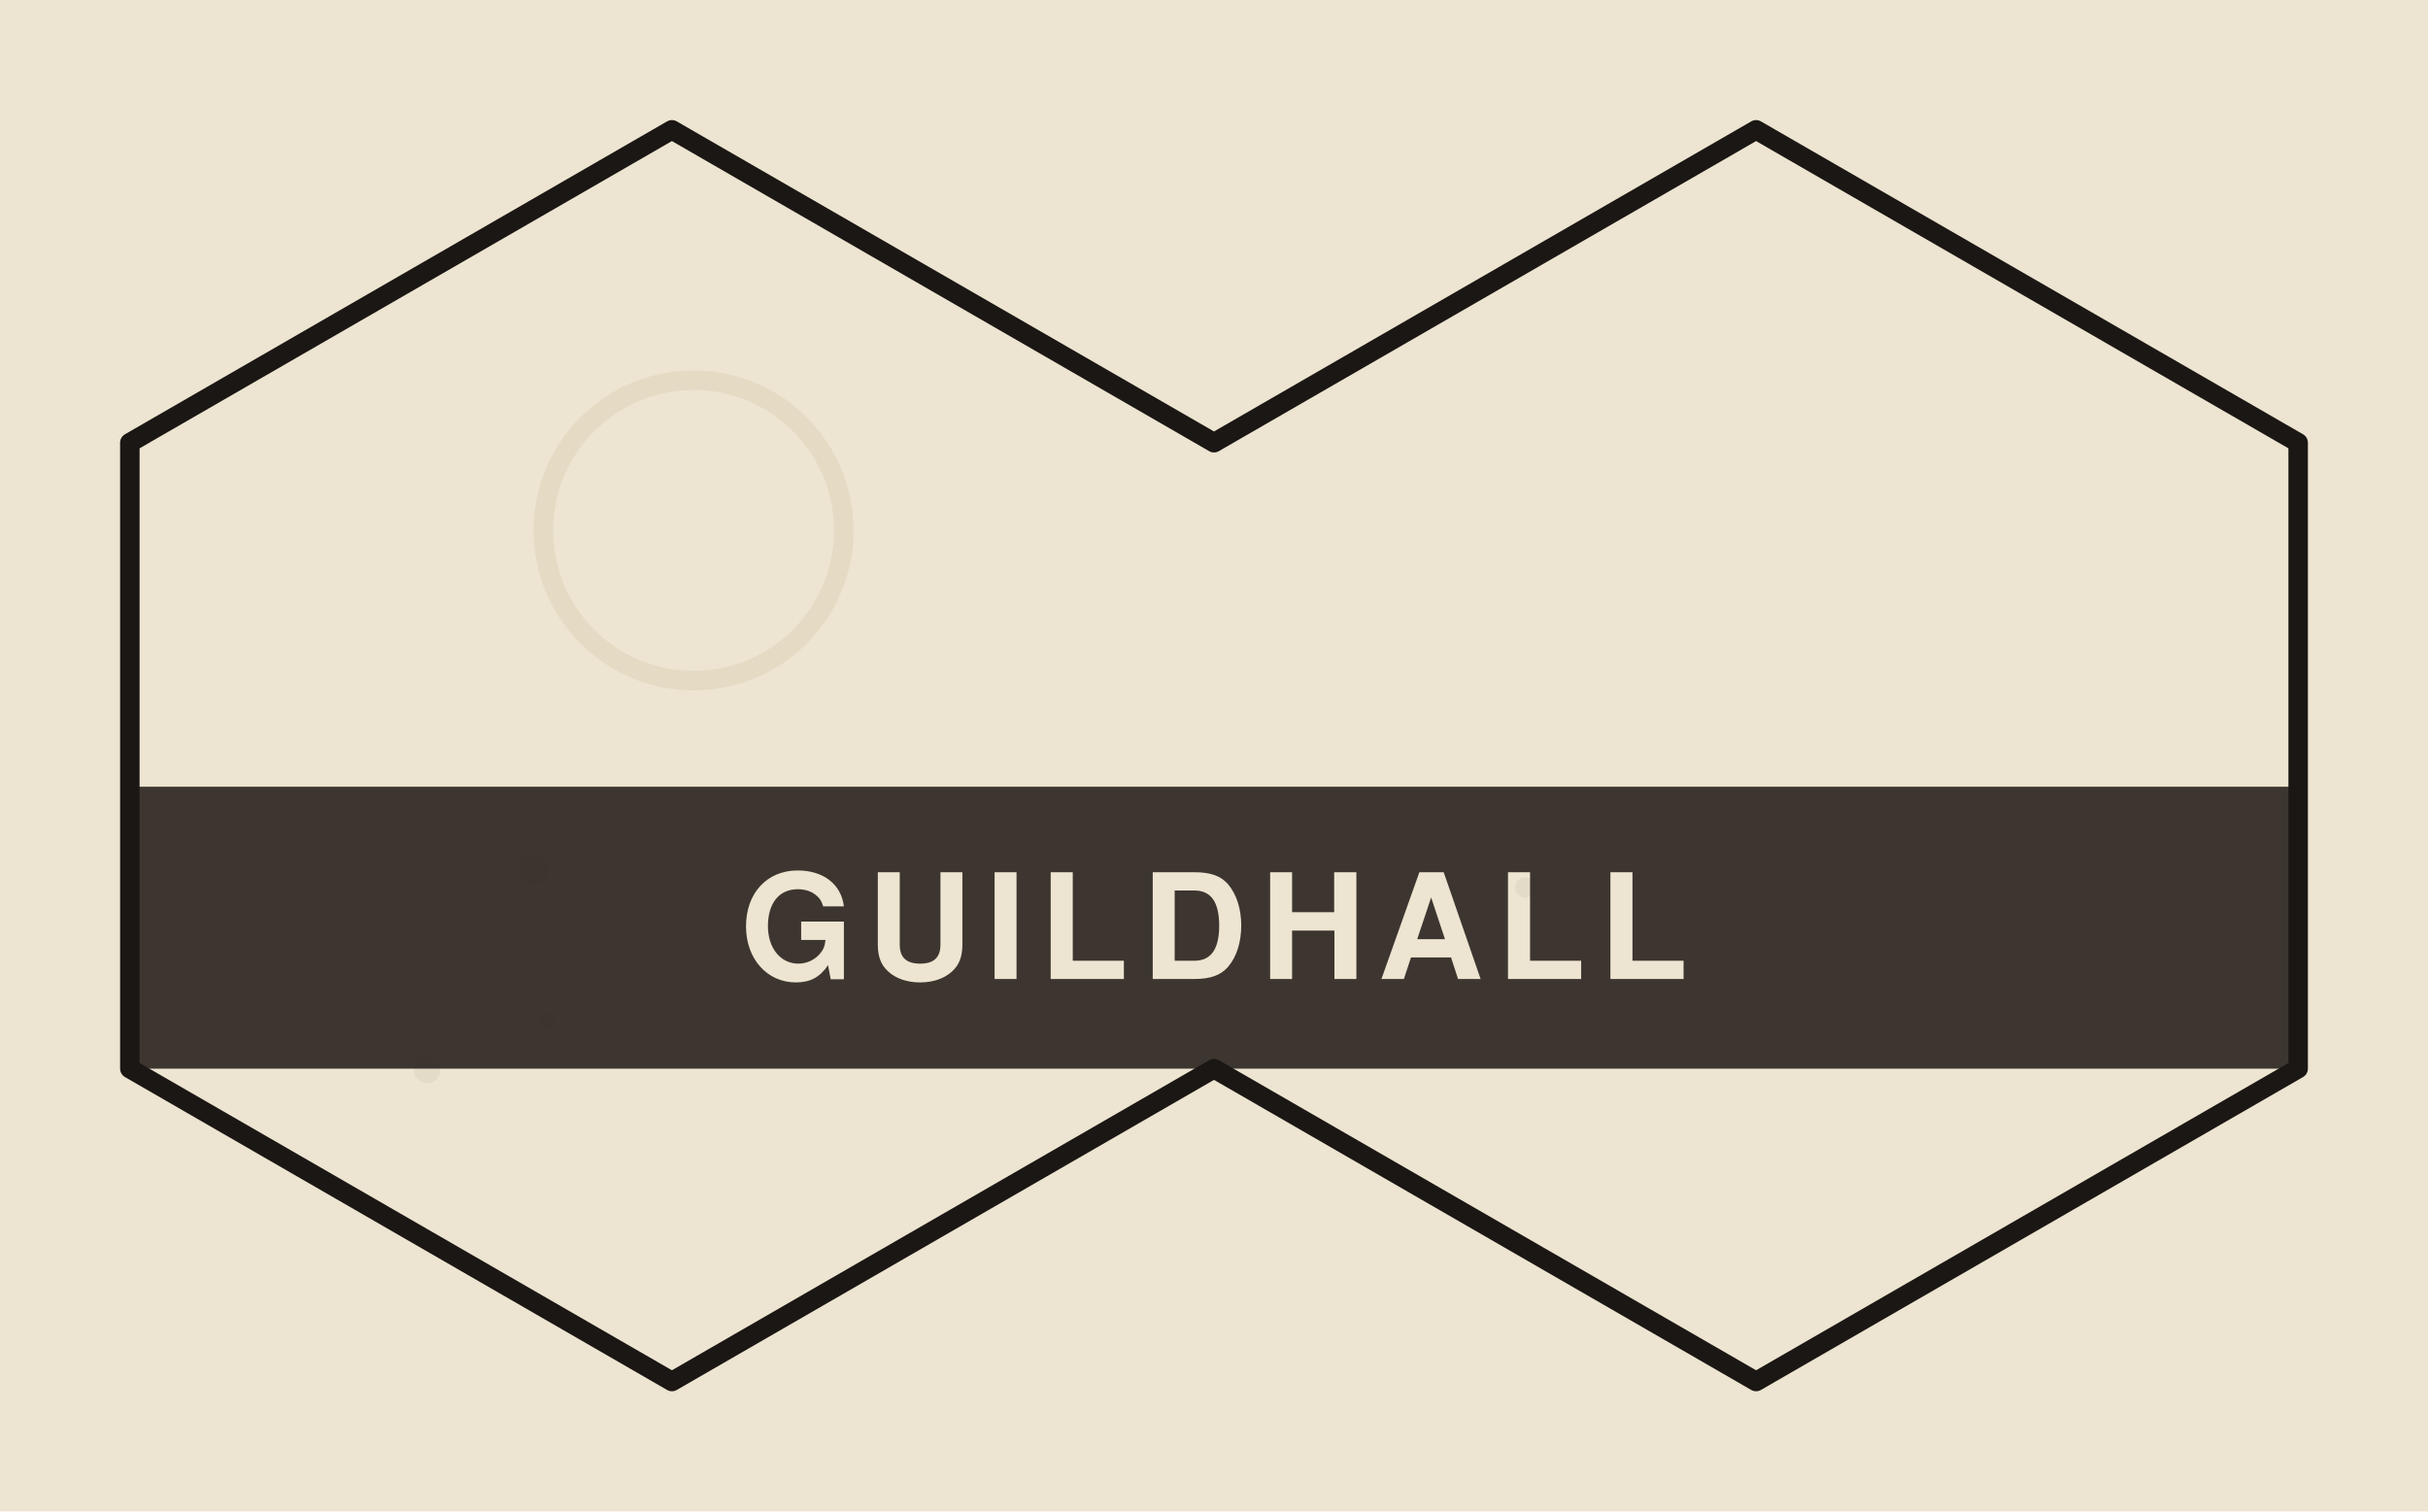
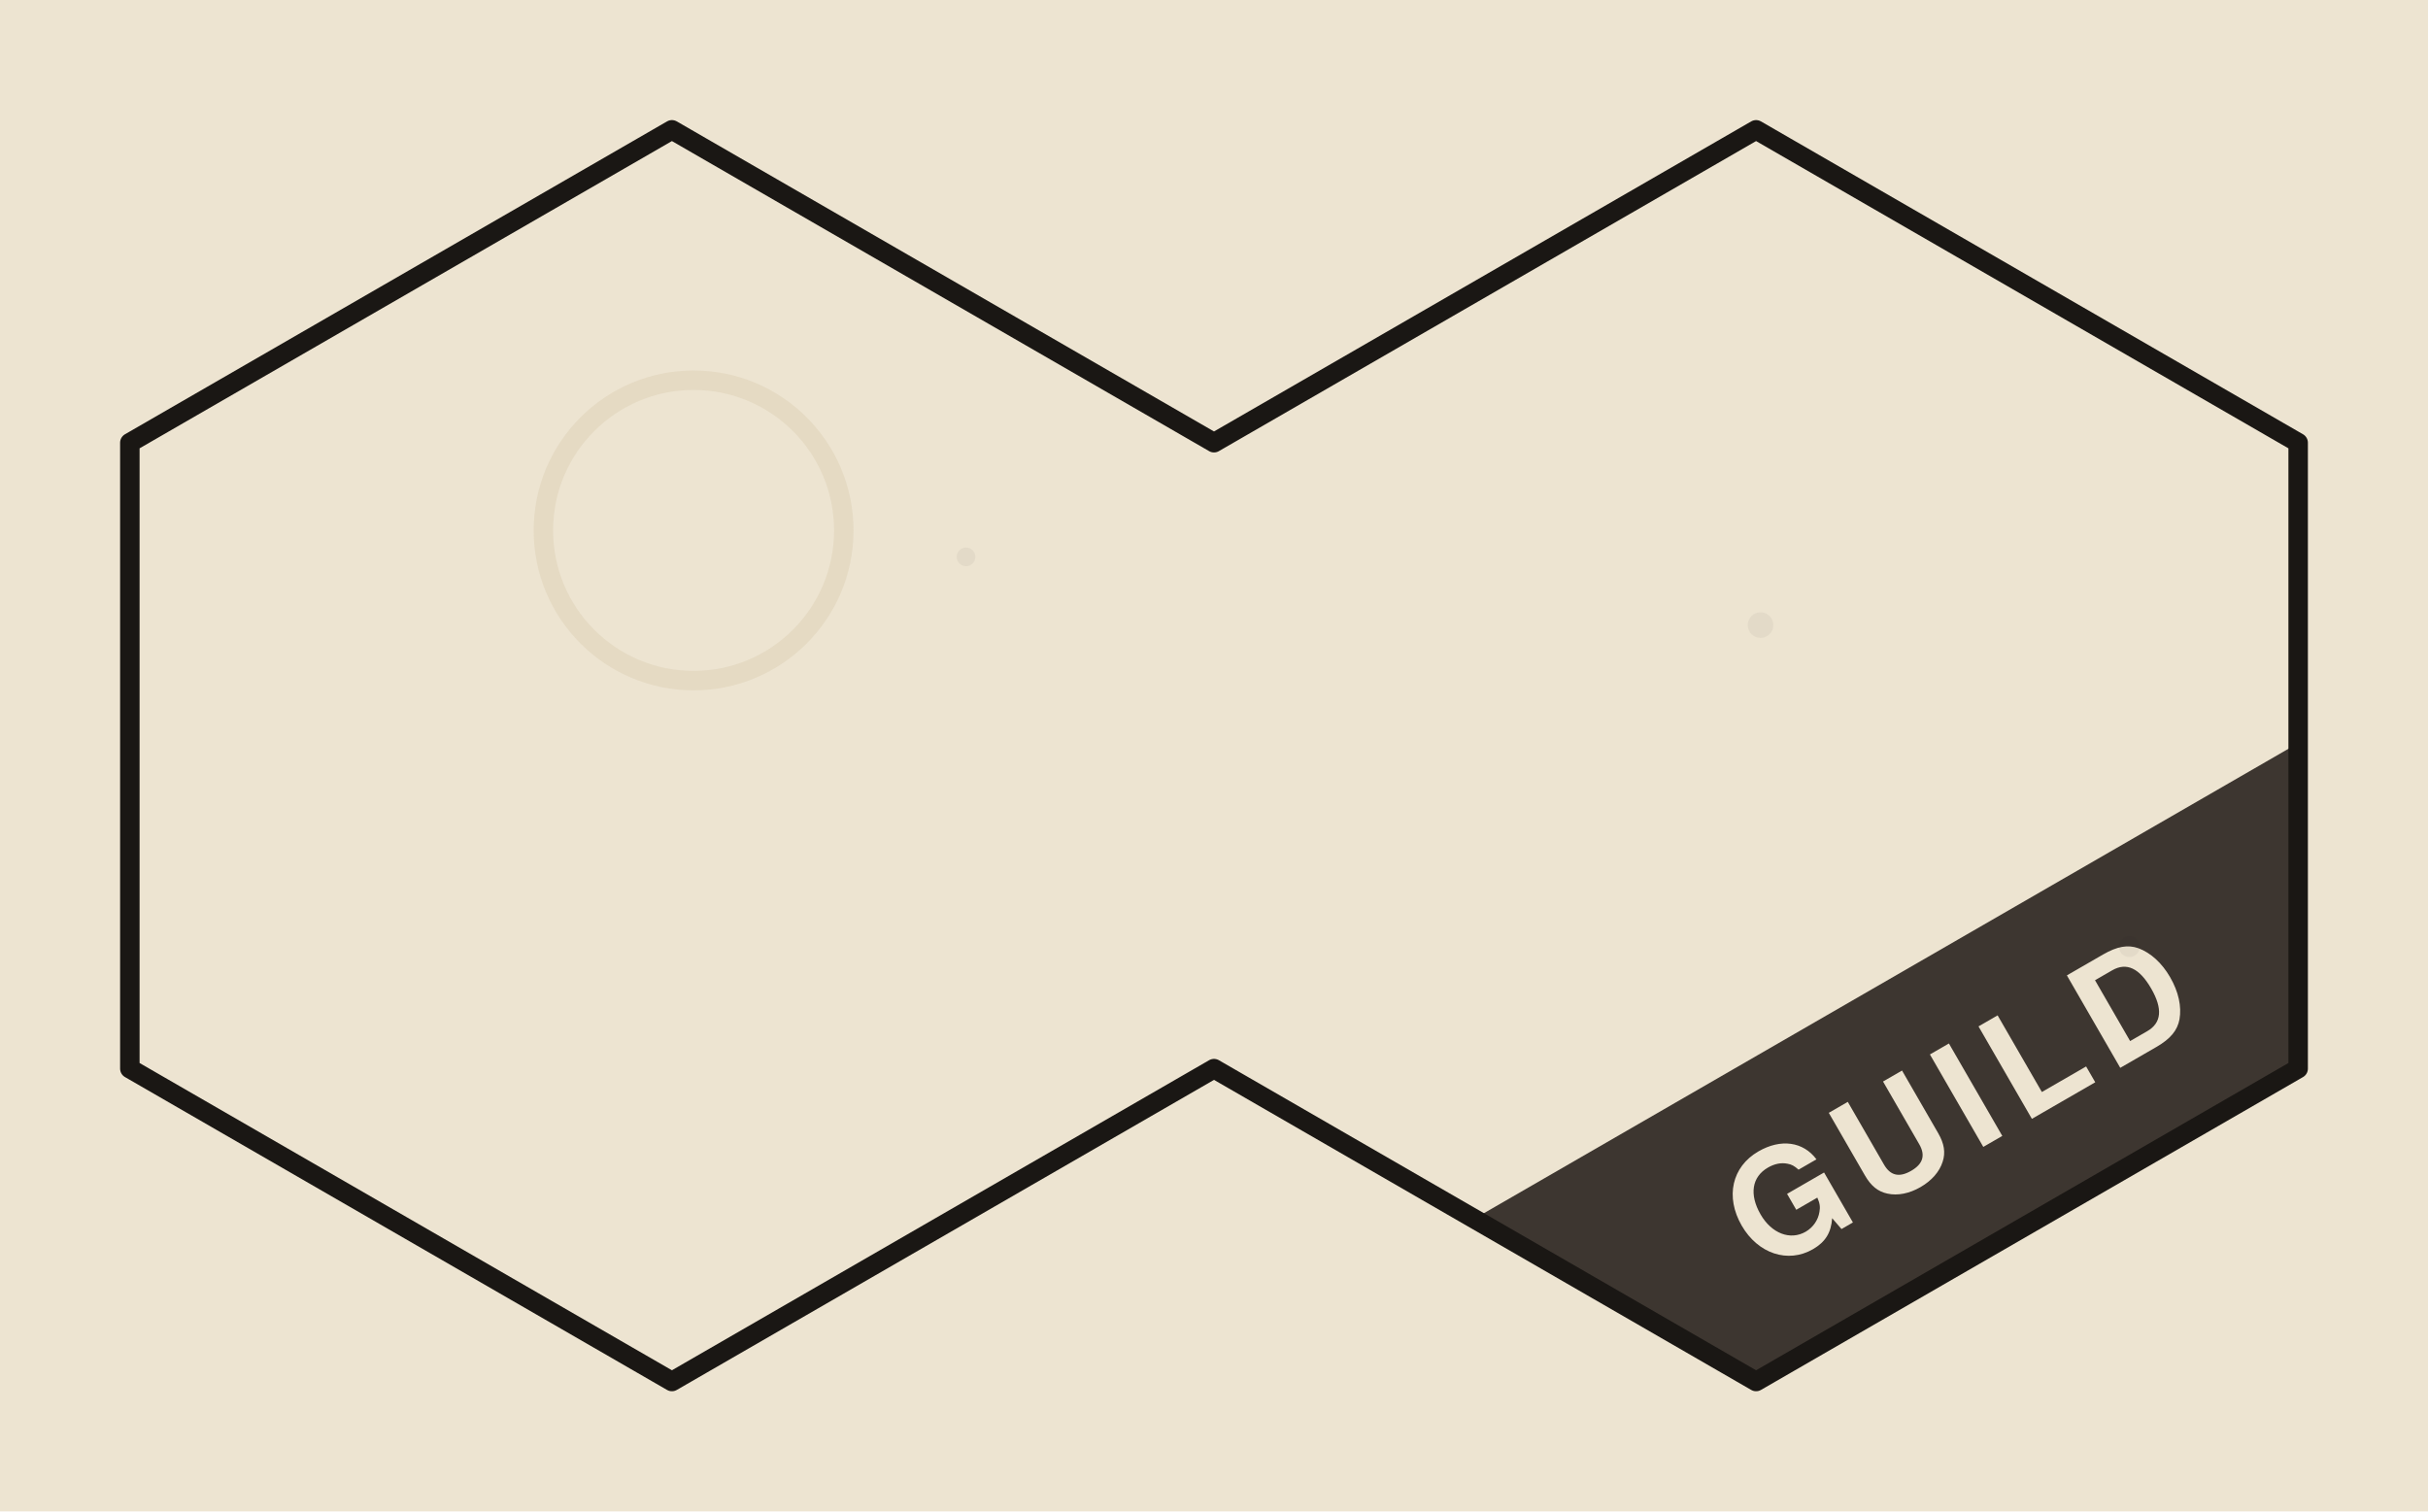
<svg xmlns="http://www.w3.org/2000/svg" viewBox="0 0 299.2 186.27" width="299.2" height="186.27" font-family="Georgia, 'Iowan Old Style', 'Times New Roman', serif">
  <defs>
-     <clipPath id="cut-guildhall">
+     <clipPath id="cut-tile-guildhall">
      <path d="M 0,-77.13 L 66.8,-38.57 L 66.8,38.57 L 0,77.13 L -66.8,38.57 L -66.8,-38.57 Z" transform="translate(82.8 93.13)" />
      <path d="M 133.6,-77.13 L 200.4,-38.57 L 200.4,38.57 L 133.6,77.13 L 66.8,38.57 L 66.8,-38.57 Z" transform="translate(82.8 93.13)" />
    </clipPath>
  </defs>
  <g id="wash">
    <rect x="0" y="0" width="299.2" height="186.27" fill="#EDE4D1" />
-     <g clip-path="url(#cut-guildhall)">
+     <g clip-path="url(#cut-tile-guildhall)">
    
  </g>
  </g>
  <g id="ink" fill="#1A1714">
-     <g clip-path="url(#cut-guildhall)">
-       <rect x="14" y="96.96" width="271.2" height="34.74" fill="#3D3630" />
-       <text x="149.6" y="120.65" font-size="18.04" text-anchor="middle" font-family="Helvetica, Arial, sans-serif" font-weight="bold" letter-spacing="1.6" fill="#EDE4D1">GUILDHALL</text>
+     <g clip-path="url(#cut-tile-guildhall)">
+       <path d="M 216.4,170.27 L 283.2,131.7 L 283.2,91.59 L 181.66,150.21 Z" fill="#3D3630" />
+       <g transform="rotate(-30 241.12 135.94)">
+         <text x="241.12" y="142.26" font-size="18.04" text-anchor="middle" font-family="Helvetica, Arial, sans-serif" font-weight="bold" letter-spacing="1.6" fill="#EDE4D1">GUILD</text>
+       </g>
    </g>
    <path d="M 0,-77.13 L 66.8,-38.57 L 133.6,-77.13 L 200.4,-38.57 L 200.4,38.57 L 133.6,77.13 L 66.8,38.57 L 0,77.13 L -66.8,38.57 L -66.8,-38.57 Z" transform="translate(82.8 93.13)" fill="none" stroke="#1A1714" stroke-width="2.4" stroke-linejoin="round" />
  </g>
-   <g id="grime" clip-path="url(#cut-guildhall)">
+   <g id="grime" clip-path="url(#cut-tile-guildhall)">
    <g fill="#1A1714" opacity="0.05">
-       <circle cx="65.74" cy="107.13" r="1.9" />
-       <circle cx="35.95" cy="29.44" r="1.47" />
-       <circle cx="52.64" cy="131.86" r="1.64" />
-       <circle cx="187.94" cy="109.38" r="1.25" />
-       <circle cx="67.51" cy="125.84" r="1.07" />
+       <circle cx="119.04" cy="68.63" r="1.15" />
+       <circle cx="135.73" cy="162.8" r="1.17" />
+       <circle cx="216.95" cy="77.04" r="1.58" />
+       <circle cx="262.4" cy="116.65" r="1.3" />
+       <circle cx="264.02" cy="147.05" r="1.43" />
    </g>
    <circle cx="85.47" cy="65.37" r="18.51" fill="none" stroke="#D9CBAF" stroke-width="2.4" opacity="0.4" />
  </g>
</svg>
